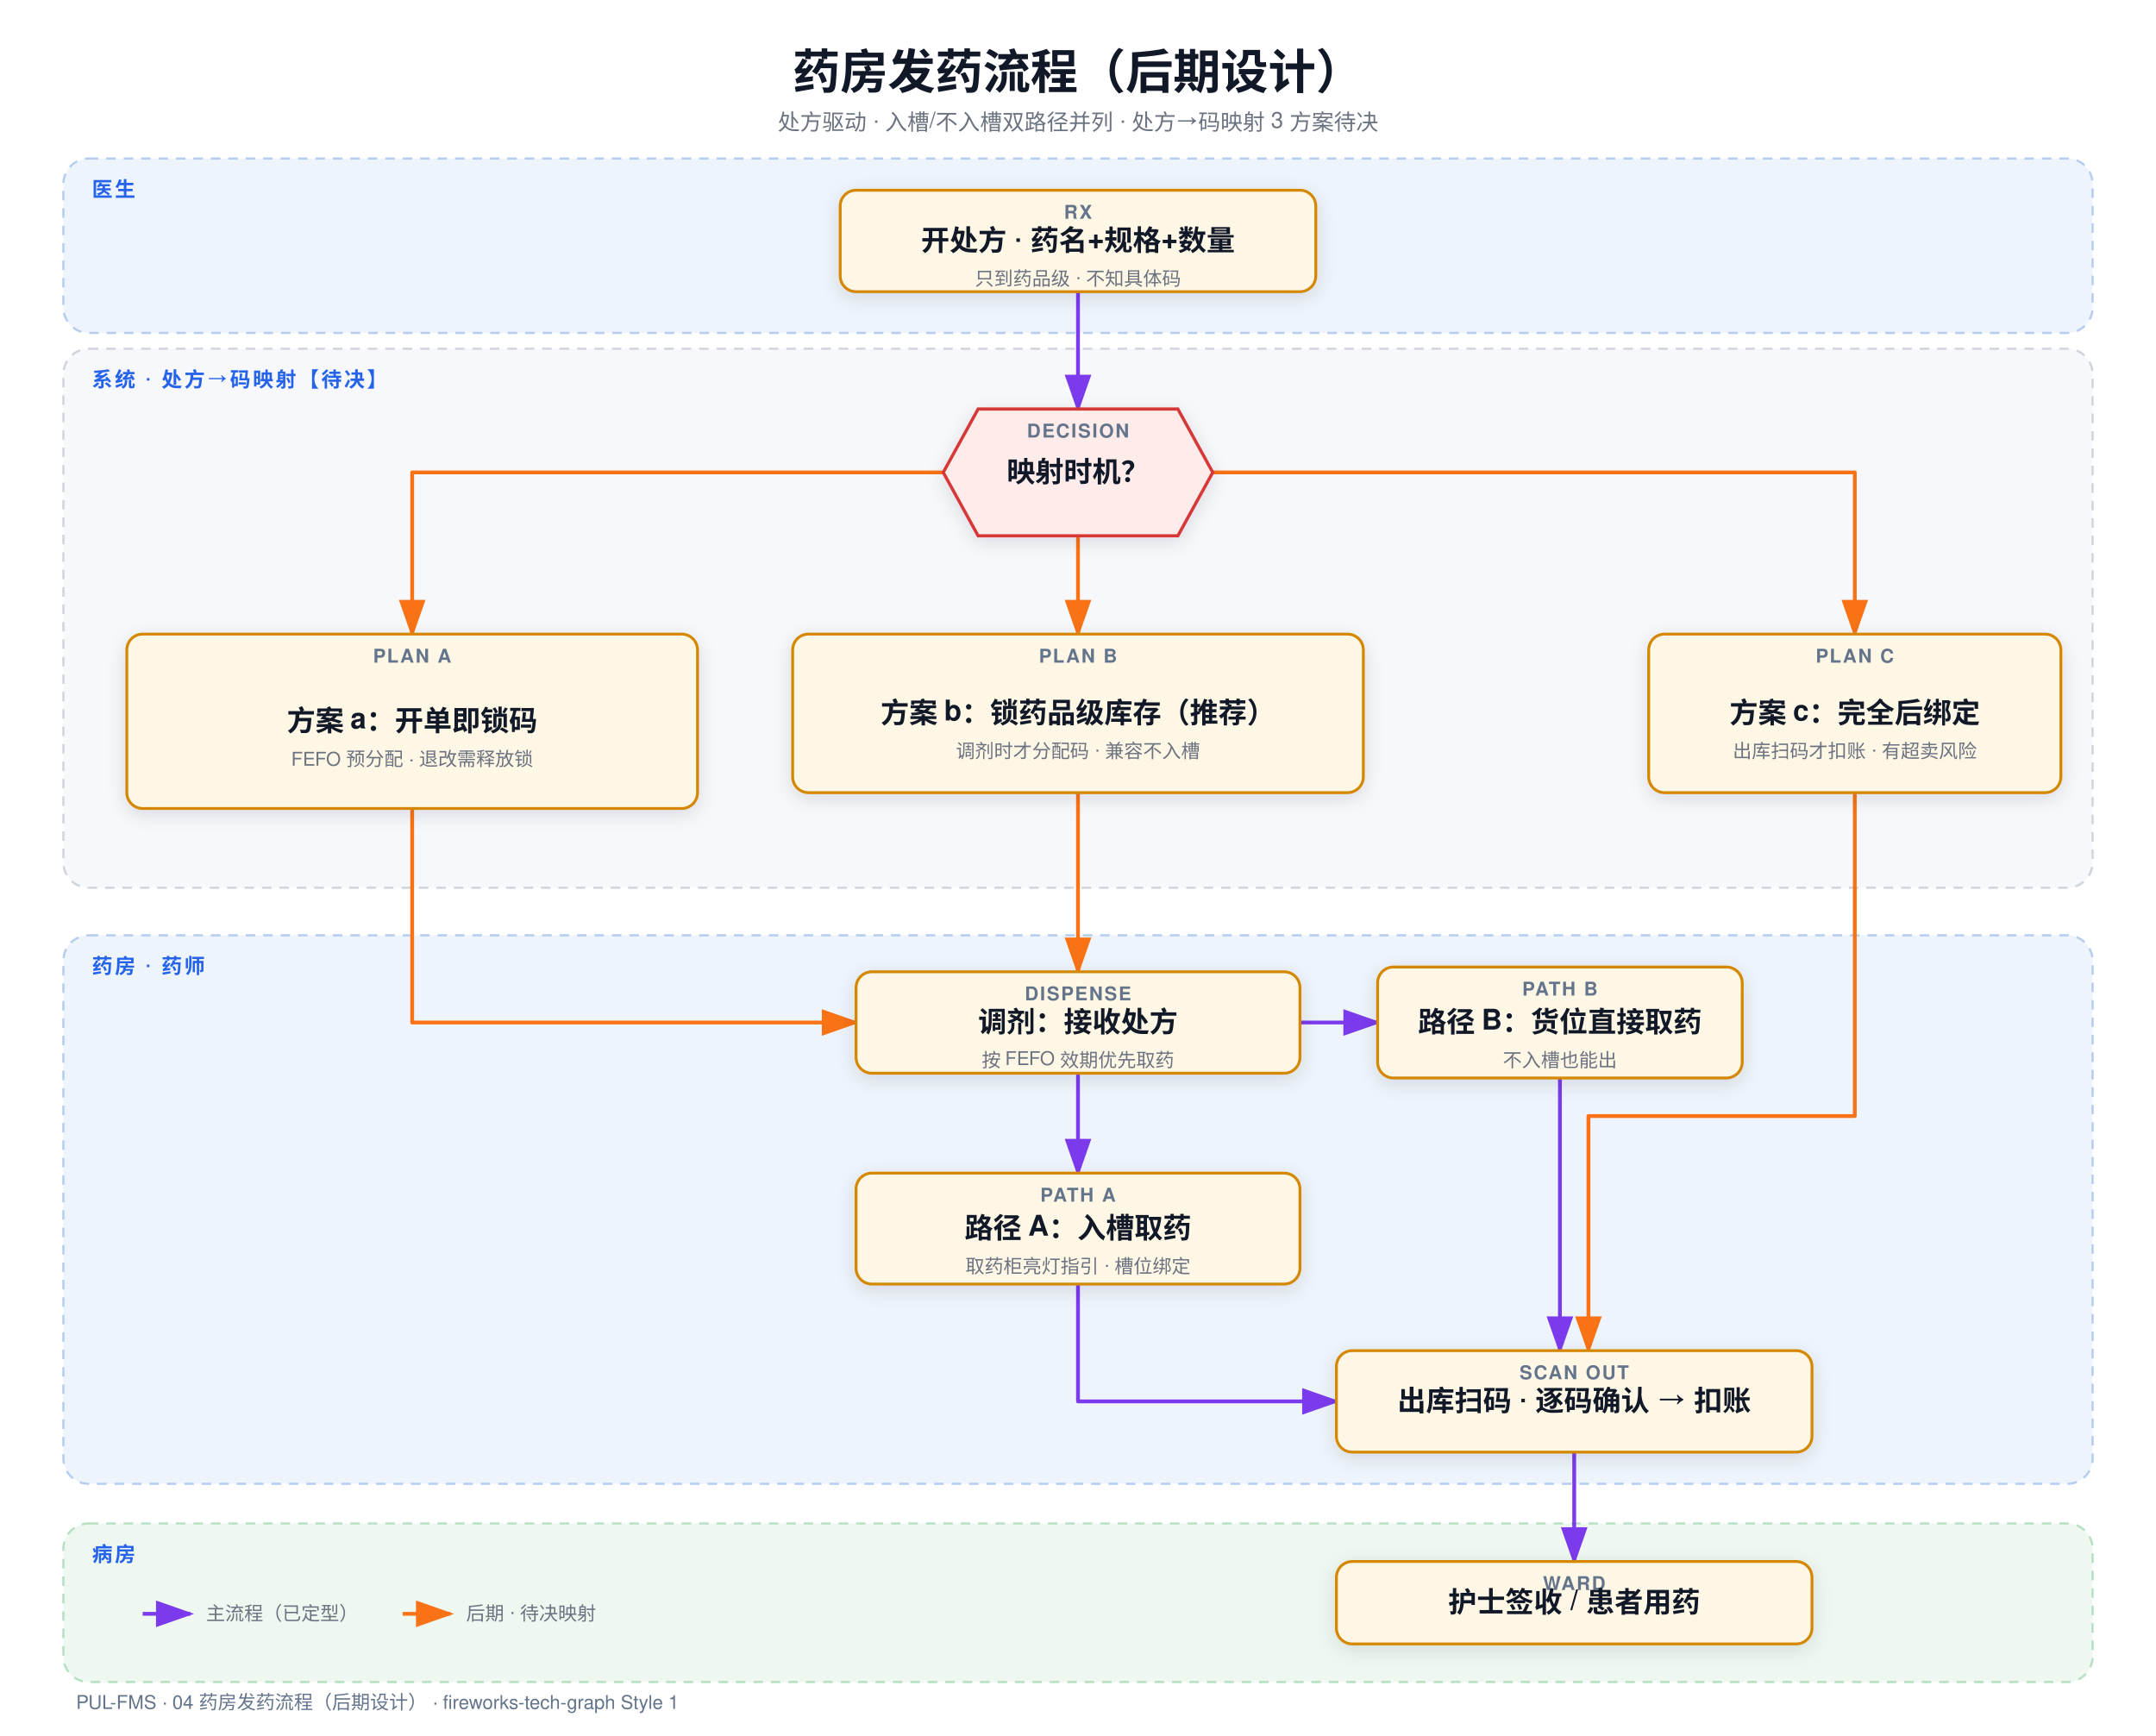
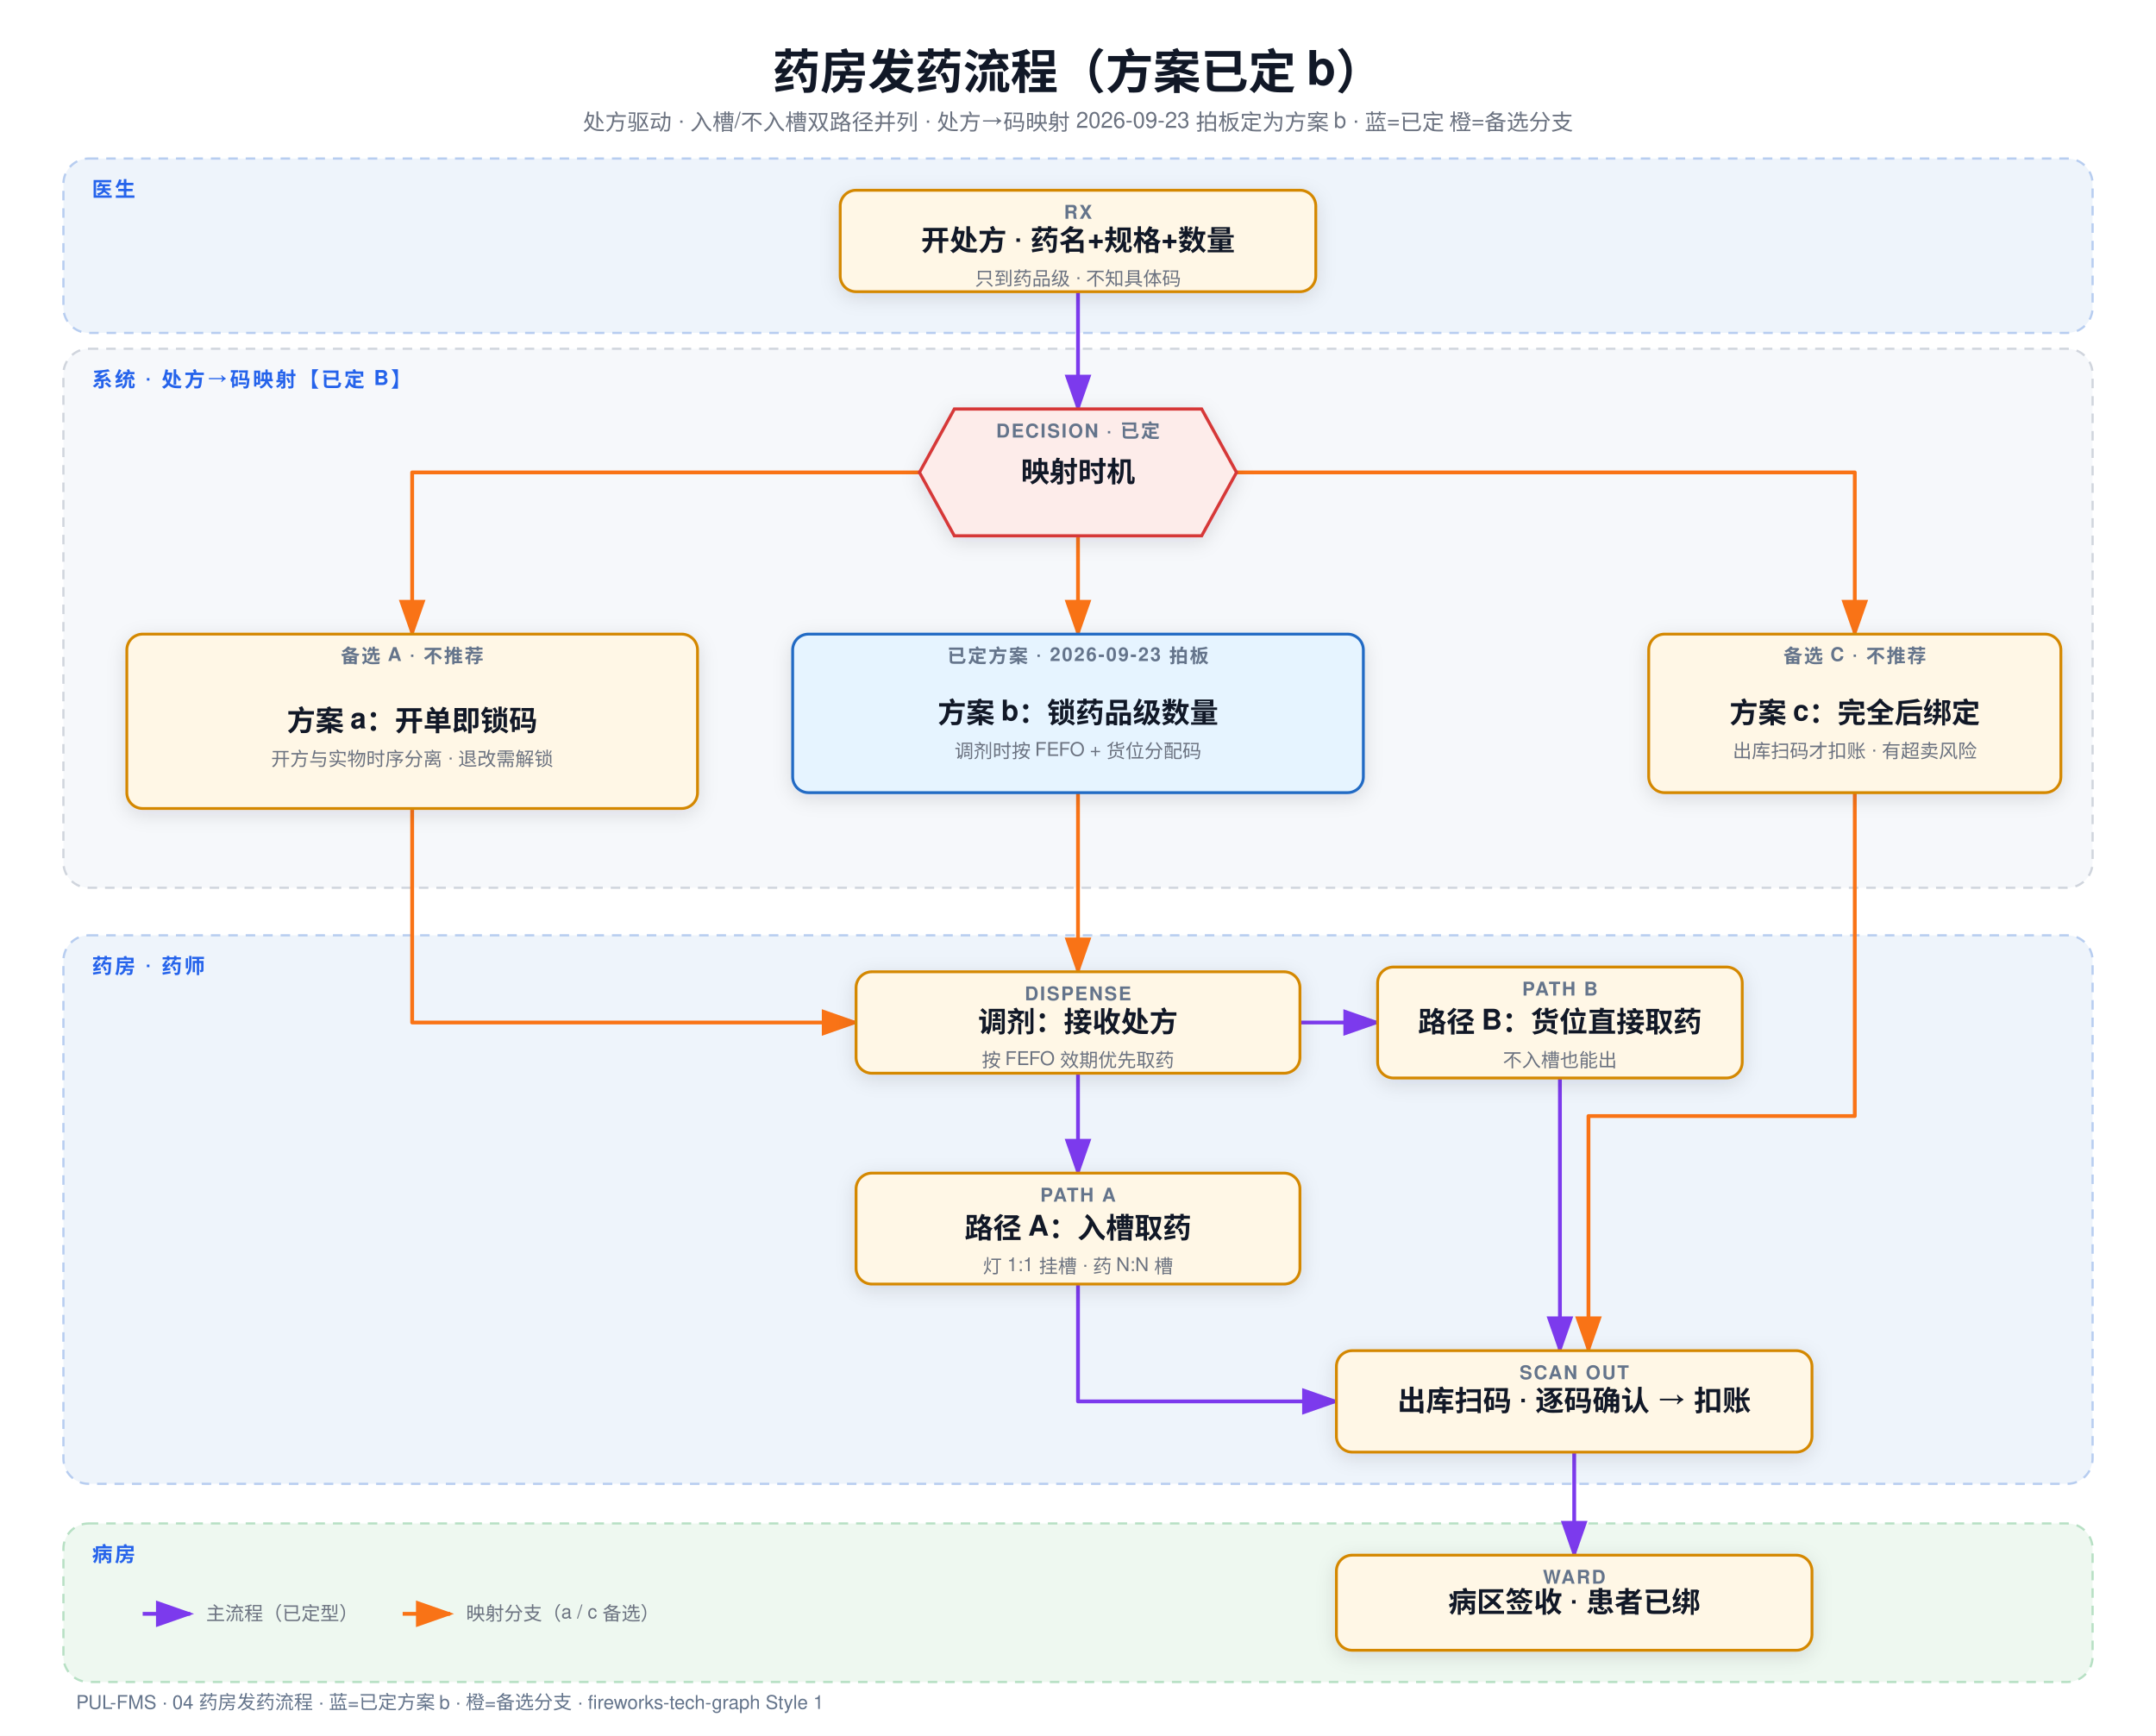
<svg xmlns="http://www.w3.org/2000/svg" viewBox="0 0 1360 1095" width="1360" height="1095" data-generator="fireworks-tech-graph" data-schema-version="1" data-text-metrics="heuristic-v1" data-style-id="1" data-visual-theme="Flat Icon" data-diagram-type="architecture" data-motion-scene="" data-semantic-profile="generic" data-semantic-valid="true" data-quality-profile="showcase" data-max-bends-per-edge="2" data-max-total-bends="8" data-max-route-stretch="1.35" data-max-bridged-crossings="0" data-min-node-gap="40.0" data-min-container-gutter="20.0" data-min-label-clearance="4.0" data-min-segment-length="16.0">
  <defs>
    <marker id="arrowA" markerWidth="10" markerHeight="7" refX="9" refY="3.5" orient="auto">
      <polygon points="0 0, 10 3.5, 0 7" fill="#7c3aed" />
    </marker>
    <marker id="arrowB" markerWidth="10" markerHeight="7" refX="9" refY="3.5" orient="auto">
      <polygon points="0 0, 10 3.5, 0 7" fill="#10b981" />
    </marker>
    <marker id="arrowC" markerWidth="10" markerHeight="7" refX="9" refY="3.5" orient="auto">
      <polygon points="0 0, 10 3.5, 0 7" fill="#2563eb" />
    </marker>
    <marker id="arrowE" markerWidth="10" markerHeight="7" refX="9" refY="3.5" orient="auto">
      <polygon points="0 0, 10 3.5, 0 7" fill="#f97316" />
    </marker>
    <marker id="arrowF" markerWidth="10" markerHeight="7" refX="9" refY="3.5" orient="auto">
      <polygon points="0 0, 10 3.5, 0 7" fill="#7c3aed" />
    </marker>
    <marker id="arrowG" markerWidth="10" markerHeight="7" refX="9" refY="3.5" orient="auto">
      <polygon points="0 0, 10 3.5, 0 7" fill="#ef4444" />
    </marker>
    <marker id="arrowH" markerWidth="10" markerHeight="7" refX="9" refY="3.5" orient="auto">
      <polygon points="0 0, 10 3.5, 0 7" fill="#6b7280" />
    </marker>
    <filter id="shadowSoft" x="-20%" y="-20%" width="140%" height="160%">
      <feDropShadow dx="0" dy="3" stdDeviation="6" flood-color="#0f172a" flood-opacity="0.12" />
    </filter>
    <filter id="shadowGlass" x="-20%" y="-20%" width="140%" height="160%">
      <feDropShadow dx="0" dy="10" stdDeviation="16" flood-color="#020617" flood-opacity="0.28" />
    </filter>
    <style>
    text { font-family: 'Helvetica Neue', Helvetica, Arial, 'PingFang SC', 'Noto Sans CJK SC', 'Microsoft YaHei', 'Microsoft JhengHei', 'SimHei', sans-serif; }
    .title { font-size: 30px; font-weight: 700; fill: #111827; }
    .subtitle { font-size: 14px; font-weight: 500; fill: #6b7280; }
    .section { font-size: 13px; font-weight: 700; fill: #2563eb; letter-spacing: 1.4px; }
    .section-sub { font-size: 12px; font-weight: 500; fill: #64748b; }
    .node-title { font-weight: 700; fill: #111827; }
    .node-sub { font-weight: 500; fill: #6b7280; }
    .node-type { font-size: 12px; font-weight: 700; fill: #64748b; letter-spacing: 0.08em; }
    .arrow-label { font-size: 12px; font-weight: 600; fill: #6b7280; }
    .legend { font-size: 12px; font-weight: 500; fill: #6b7280; }
    .footnote { font-size: 12px; font-weight: 500; fill: #64748b; }
    .metric-label { font-size: 8.5px; font-weight: 700; fill: #64748b; text-transform: uppercase; }
    .metric-value { font-size: 9.5px; font-weight: 700; fill: #111827; }
    </style>
  </defs>
  <rect data-graph-role="background" width="1360.0" height="1095.0" fill="#ffffff" />
-   <text x="680.0" y="56" text-anchor="middle" class="title">药房发药流程（后期设计）</text>
-   <text x="680.0" y="82" text-anchor="middle" class="subtitle">处方驱动 · 入槽/不入槽双路径并列 · 处方→码映射 3 方案待决</text>
+   <text x="680.0" y="56" text-anchor="middle" class="title">药房发药流程（方案已定 b）</text>
+   <text x="680.0" y="82" text-anchor="middle" class="subtitle">处方驱动 · 入槽/不入槽双路径并列 · 处方→码映射 2026-09-23 拍板定为方案 b · 蓝=已定 橙=备选分支</text>
  <g id="lane-doc" data-graph-role="container" data-container-id="lane-doc" data-semantic-role="boundary" data-graph-bounds="40,100,1320,210">
    <rect data-graph-role="container" x="40.0" y="100.0" width="1280.0" height="110.0" rx="16.0" fill="#eef4fb" stroke="#b7cdf0" stroke-width="1.4" stroke-dasharray="6 5" />
    <text x="58.0" y="124.0" class="section">医生</text>
    <rect id="lane-doc-header" data-graph-role="reserved" data-reserved-kind="container-header" x="48" y="106" width="56" height="30" fill="none" stroke="none" />
  </g>
  <g id="lane-sys" data-graph-role="container" data-container-id="lane-sys" data-semantic-role="boundary" data-graph-bounds="40,220,1320,560">
    <rect data-graph-role="container" x="40.0" y="220.0" width="1280.0" height="340.0" rx="16.0" fill="#f6f8fb" stroke="#d0d5dd" stroke-width="1.4" stroke-dasharray="6 5" />
-     <text x="58.0" y="244.0" class="section">系统 · 处方→码映射【待决】</text>
-     <rect id="lane-sys-header" data-graph-role="reserved" data-reserved-kind="container-header" x="48" y="226" width="197.44" height="30" fill="none" stroke="none" />
+     <text x="58.0" y="244.0" class="section">系统 · 处方→码映射【已定 B】</text>
+     <rect id="lane-sys-header" data-graph-role="reserved" data-reserved-kind="container-header" x="48" y="226" width="209.66" height="30" fill="none" stroke="none" />
  </g>
  <g id="lane-pha" data-graph-role="container" data-container-id="lane-pha" data-semantic-role="boundary" data-graph-bounds="40,590,1320,936">
    <rect data-graph-role="container" x="40.0" y="590.0" width="1280.0" height="346.0" rx="16.0" fill="#eef4fb" stroke="#b7cdf0" stroke-width="1.4" stroke-dasharray="6 5" />
    <text x="58.0" y="614.0" class="section">药房 · 药师</text>
    <rect id="lane-pha-header" data-graph-role="reserved" data-reserved-kind="container-header" x="48" y="596" width="98.9" height="30" fill="none" stroke="none" />
  </g>
  <g id="lane-ward" data-graph-role="container" data-container-id="lane-ward" data-semantic-role="boundary" data-graph-bounds="40,961,1320,1061">
    <rect data-graph-role="container" x="40.0" y="961.0" width="1280.0" height="100.0" rx="16.0" fill="#eef8f0" stroke="#b7e0c4" stroke-width="1.4" stroke-dasharray="6 5" />
    <text x="58.0" y="985.0" class="section">病房</text>
    <rect id="lane-ward-header" data-graph-role="reserved" data-reserved-kind="container-header" x="48" y="967" width="56" height="30" fill="none" stroke="none" />
  </g>
  <path id="a01" data-graph-role="edge" data-edge-id="a01" data-source="D1" data-target="Y0" data-edge-kind="flow" data-topic-id="" data-flow="control" data-motion-role="" data-motion-stage="" data-motion-order="" data-protocol="" data-via="" data-critical-path-id="" data-critical-hop="" data-critical-hops="" data-critical="false" data-bends="0" data-route-stretch="1.0" data-bridges="" d="M 680,184 L 680,258" fill="none" stroke="#7c3aed" stroke-width="2.4" stroke-linecap="round" stroke-linejoin="round" marker-end="url(#arrowA)" />
-   <path id="a02" data-graph-role="edge" data-edge-id="a02" data-source="Y0" data-target="YA" data-edge-kind="flow" data-topic-id="" data-flow="data" data-motion-role="" data-motion-stage="" data-motion-order="" data-protocol="" data-via="" data-critical-path-id="" data-critical-hop="" data-critical-hops="" data-critical="false" data-bends="1" data-route-stretch="1.0" data-bridges="" d="M 595,298 L 260,298 L 260,400" fill="none" stroke="#f97316" stroke-width="2.4" stroke-linecap="round" stroke-linejoin="round" marker-end="url(#arrowE)" />
+   <path id="a02" data-graph-role="edge" data-edge-id="a02" data-source="Y0" data-target="YA" data-edge-kind="flow" data-topic-id="" data-flow="data" data-motion-role="" data-motion-stage="" data-motion-order="" data-protocol="" data-via="" data-critical-path-id="" data-critical-hop="" data-critical-hops="" data-critical="false" data-bends="1" data-route-stretch="1.0" data-bridges="" d="M 580,298 L 260,298 L 260,400" fill="none" stroke="#f97316" stroke-width="2.4" stroke-linecap="round" stroke-linejoin="round" marker-end="url(#arrowE)" />
  <path id="a03" data-graph-role="edge" data-edge-id="a03" data-source="Y0" data-target="YB" data-edge-kind="flow" data-topic-id="" data-flow="data" data-motion-role="" data-motion-stage="" data-motion-order="" data-protocol="" data-via="" data-critical-path-id="" data-critical-hop="" data-critical-hops="" data-critical="false" data-bends="0" data-route-stretch="1.0" data-bridges="" d="M 680,338 L 680,400" fill="none" stroke="#f97316" stroke-width="2.4" stroke-linecap="round" stroke-linejoin="round" marker-end="url(#arrowE)" />
-   <path id="a04" data-graph-role="edge" data-edge-id="a04" data-source="Y0" data-target="YC" data-edge-kind="flow" data-topic-id="" data-flow="data" data-motion-role="" data-motion-stage="" data-motion-order="" data-protocol="" data-via="" data-critical-path-id="" data-critical-hop="" data-critical-hops="" data-critical="false" data-bends="1" data-route-stretch="1.0" data-bridges="" d="M 765,298 L 1170,298 L 1170,400" fill="none" stroke="#f97316" stroke-width="2.4" stroke-linecap="round" stroke-linejoin="round" marker-end="url(#arrowE)" />
+   <path id="a04" data-graph-role="edge" data-edge-id="a04" data-source="Y0" data-target="YC" data-edge-kind="flow" data-topic-id="" data-flow="data" data-motion-role="" data-motion-stage="" data-motion-order="" data-protocol="" data-via="" data-critical-path-id="" data-critical-hop="" data-critical-hops="" data-critical="false" data-bends="1" data-route-stretch="1.0" data-bridges="" d="M 780,298 L 1170,298 L 1170,400" fill="none" stroke="#f97316" stroke-width="2.4" stroke-linecap="round" stroke-linejoin="round" marker-end="url(#arrowE)" />
  <path id="a05" data-graph-role="edge" data-edge-id="a05" data-source="YB" data-target="P1" data-edge-kind="flow" data-topic-id="" data-flow="data" data-motion-role="" data-motion-stage="" data-motion-order="" data-protocol="" data-via="" data-critical-path-id="" data-critical-hop="" data-critical-hops="" data-critical="false" data-bends="0" data-route-stretch="1.0" data-bridges="" d="M 680,500 L 680,613" fill="none" stroke="#f97316" stroke-width="2.4" stroke-linecap="round" stroke-linejoin="round" marker-end="url(#arrowE)" />
  <path id="a06" data-graph-role="edge" data-edge-id="a06" data-source="YA" data-target="P1" data-edge-kind="flow" data-topic-id="" data-flow="data" data-motion-role="" data-motion-stage="" data-motion-order="" data-protocol="" data-via="" data-critical-path-id="" data-critical-hop="" data-critical-hops="" data-critical="false" data-bends="1" data-route-stretch="1.0" data-bridges="" d="M 260,510 L 260,645 L 540,645" fill="none" stroke="#f97316" stroke-width="2.4" stroke-linecap="round" stroke-linejoin="round" marker-end="url(#arrowE)" />
  <path id="a07" data-graph-role="edge" data-edge-id="a07" data-source="P3" data-target="P4" data-edge-kind="flow" data-topic-id="" data-flow="control" data-motion-role="" data-motion-stage="" data-motion-order="" data-protocol="" data-via="" data-critical-path-id="" data-critical-hop="" data-critical-hops="" data-critical="false" data-bends="0" data-route-stretch="1.0" data-bridges="" d="M 984,680 L 984,852" fill="none" stroke="#7c3aed" stroke-width="2.4" stroke-linecap="round" stroke-linejoin="round" marker-end="url(#arrowA)" />
  <path id="a08" data-graph-role="edge" data-edge-id="a08" data-source="YC" data-target="P4" data-edge-kind="flow" data-topic-id="" data-flow="data" data-motion-role="" data-motion-stage="" data-motion-order="" data-protocol="" data-via="" data-critical-path-id="" data-critical-hop="" data-critical-hops="" data-critical="false" data-bends="2" data-route-stretch="1.0" data-bridges="" d="M 1170,500 L 1170,704 L 1002,704 L 1002,852" fill="none" stroke="#f97316" stroke-width="2.4" stroke-linecap="round" stroke-linejoin="round" marker-end="url(#arrowE)" />
  <path id="a09" data-graph-role="edge" data-edge-id="a09" data-source="P1" data-target="P2" data-edge-kind="flow" data-topic-id="" data-flow="control" data-motion-role="" data-motion-stage="" data-motion-order="" data-protocol="" data-via="" data-critical-path-id="" data-critical-hop="" data-critical-hops="" data-critical="false" data-bends="0" data-route-stretch="1.0" data-bridges="" d="M 680,677 L 680,740" fill="none" stroke="#7c3aed" stroke-width="2.4" stroke-linecap="round" stroke-linejoin="round" marker-end="url(#arrowA)" />
  <path id="a10" data-graph-role="edge" data-edge-id="a10" data-source="P1" data-target="P3" data-edge-kind="flow" data-topic-id="" data-flow="control" data-motion-role="" data-motion-stage="" data-motion-order="" data-protocol="" data-via="" data-critical-path-id="" data-critical-hop="" data-critical-hops="" data-critical="false" data-bends="0" data-route-stretch="1.0" data-bridges="" d="M 820,645 L 869,645" fill="none" stroke="#7c3aed" stroke-width="2.4" stroke-linecap="round" stroke-linejoin="round" marker-end="url(#arrowA)" />
  <path id="a11" data-graph-role="edge" data-edge-id="a11" data-source="P2" data-target="P4" data-edge-kind="flow" data-topic-id="" data-flow="control" data-motion-role="" data-motion-stage="" data-motion-order="" data-protocol="" data-via="" data-critical-path-id="" data-critical-hop="" data-critical-hops="" data-critical="false" data-bends="1" data-route-stretch="1.0" data-bridges="" d="M 680,810 L 680,884 L 843,884" fill="none" stroke="#7c3aed" stroke-width="2.4" stroke-linecap="round" stroke-linejoin="round" marker-end="url(#arrowA)" />
-   <path id="a12" data-graph-role="edge" data-edge-id="a12" data-source="P4" data-target="W1" data-edge-kind="flow" data-topic-id="" data-flow="control" data-motion-role="" data-motion-stage="" data-motion-order="" data-protocol="" data-via="" data-critical-path-id="" data-critical-hop="" data-critical-hops="" data-critical="false" data-bends="0" data-route-stretch="1.0" data-bridges="" d="M 993,916 L 993,985" fill="none" stroke="#7c3aed" stroke-width="2.4" stroke-linecap="round" stroke-linejoin="round" marker-end="url(#arrowA)" />
+   <path id="a12" data-graph-role="edge" data-edge-id="a12" data-source="P4" data-target="W1" data-edge-kind="flow" data-topic-id="" data-flow="control" data-motion-role="" data-motion-stage="" data-motion-order="" data-protocol="" data-via="" data-critical-path-id="" data-critical-hop="" data-critical-hops="" data-critical="false" data-bends="0" data-route-stretch="1.0" data-bridges="" d="M 993,916 L 993,981" fill="none" stroke="#7c3aed" stroke-width="2.4" stroke-linecap="round" stroke-linejoin="round" marker-end="url(#arrowA)" />
  <g id="node-D1" data-graph-role="node" data-node-id="D1" data-semantic-role="rect" data-motion-role="" data-motion-stage="" data-motion-order="" data-parent="" data-deployment-id="" data-topic-id="" data-span-id="" data-station-order="" data-status="" data-start-ms="" data-duration-ms="" data-parent-span="" data-graph-bounds="530,120,830,184">
    <rect x="530.0" y="120.0" width="300.0" height="64.0" rx="10.0" fill="#fff7e6" stroke="#d48806" stroke-width="1.8" filter="url(#shadowSoft)" />
    <text x="680.0" y="138.0" text-anchor="middle" class="node-type">RX</text>
    <text data-text-role="title" data-full-text="开处方 · 药名+规格+数量" data-text-max-width="276.0" x="680.0" y="158.0" text-anchor="middle" class="node-title" font-size="18">开处方 · 药名+规格+数量</text>
    <text data-text-role="subtitle" data-full-text="只到药品级 · 不知具体码" data-text-max-width="276.0" x="680.0" y="180.0" text-anchor="middle" class="node-sub" font-size="12">只到药品级 · 不知具体码</text>
  </g>
-   <g id="node-Y0" data-graph-role="node" data-node-id="Y0" data-semantic-role="hexagon" data-motion-role="" data-motion-stage="" data-motion-order="" data-parent="" data-deployment-id="" data-topic-id="" data-span-id="" data-station-order="" data-status="" data-start-ms="" data-duration-ms="" data-parent-span="" data-graph-bounds="595,258,765,338">
-     <path d="M 617.0 258.0 L 743.0 258.0 L 765.0 298.0 L 743.0 338.0 L 617.0 338.0 L 595.0 298.0 Z" fill="#fdecea" stroke="#d63939" stroke-width="2.0" filter="url(#shadowSoft)" />
-     <text x="680.0" y="276.0" text-anchor="middle" class="node-type">DECISION</text>
-     <text data-text-role="title" data-full-text="映射时机？" data-text-max-width="118.0" x="680.0" y="304.0" text-anchor="middle" class="node-title" font-size="18">映射时机？</text>
+   <g id="node-Y0" data-graph-role="node" data-node-id="Y0" data-semantic-role="hexagon" data-motion-role="" data-motion-stage="" data-motion-order="" data-parent="" data-deployment-id="" data-topic-id="" data-span-id="" data-station-order="" data-status="" data-start-ms="" data-duration-ms="" data-parent-span="" data-graph-bounds="580,258,780,338">
+     <path d="M 602.0 258.0 L 758.0 258.0 L 780.0 298.0 L 758.0 338.0 L 602.0 338.0 L 580.0 298.0 Z" fill="#fdecea" stroke="#d63939" stroke-width="2.0" filter="url(#shadowSoft)" />
+     <text x="680.0" y="276.0" text-anchor="middle" class="node-type">DECISION · 已定</text>
+     <text data-text-role="title" data-full-text="映射时机" data-text-max-width="148.0" x="680.0" y="304.0" text-anchor="middle" class="node-title" font-size="18">映射时机</text>
  </g>
  <g id="node-YA" data-graph-role="node" data-node-id="YA" data-semantic-role="rect" data-motion-role="" data-motion-stage="" data-motion-order="" data-parent="" data-deployment-id="" data-topic-id="" data-span-id="" data-station-order="" data-status="" data-start-ms="" data-duration-ms="" data-parent-span="" data-graph-bounds="80,400,440,510">
    <rect x="80.0" y="400.0" width="360.0" height="110.0" rx="10.0" fill="#fff7e6" stroke="#d48806" stroke-width="1.8" filter="url(#shadowSoft)" />
-     <text x="260.0" y="418.0" text-anchor="middle" class="node-type">PLAN A</text>
+     <text x="260.0" y="418.0" text-anchor="middle" class="node-type">备选 A · 不推荐</text>
    <text data-text-role="title" data-full-text="方案 a：开单即锁码" data-text-max-width="336.0" x="260.0" y="461.0" text-anchor="middle" class="node-title" font-size="18">方案 a：开单即锁码</text>
-     <text data-text-role="subtitle" data-full-text="FEFO 预分配 · 退改需释放锁" data-text-max-width="336.0" x="260.0" y="483.0" text-anchor="middle" class="node-sub" font-size="12">FEFO 预分配 · 退改需释放锁</text>
+     <text data-text-role="subtitle" data-full-text="开方与实物时序分离 · 退改需解锁" data-text-max-width="336.0" x="260.0" y="483.0" text-anchor="middle" class="node-sub" font-size="12">开方与实物时序分离 · 退改需解锁</text>
  </g>
  <g id="node-YB" data-graph-role="node" data-node-id="YB" data-semantic-role="rect" data-motion-role="" data-motion-stage="" data-motion-order="" data-parent="" data-deployment-id="" data-topic-id="" data-span-id="" data-station-order="" data-status="" data-start-ms="" data-duration-ms="" data-parent-span="" data-graph-bounds="500,400,860,500">
-     <rect x="500.0" y="400.0" width="360.0" height="100.0" rx="10.0" fill="#fff7e6" stroke="#d48806" stroke-width="1.8" filter="url(#shadowSoft)" />
-     <text x="680.0" y="418.0" text-anchor="middle" class="node-type">PLAN B</text>
-     <text data-text-role="title" data-full-text="方案 b：锁药品级库存（推荐）" data-text-max-width="336.0" x="680.0" y="456.0" text-anchor="middle" class="node-title" font-size="18">方案 b：锁药品级库存（推荐）</text>
-     <text data-text-role="subtitle" data-full-text="调剂时才分配码 · 兼容不入槽" data-text-max-width="336.0" x="680.0" y="478.0" text-anchor="middle" class="node-sub" font-size="12">调剂时才分配码 · 兼容不入槽</text>
+     <rect x="500.0" y="400.0" width="360.0" height="100.0" rx="10.0" fill="#e6f4ff" stroke="#206bc4" stroke-width="1.8" filter="url(#shadowSoft)" />
+     <text x="680.0" y="418.0" text-anchor="middle" class="node-type">已定方案 · 2026-09-23 拍板</text>
+     <text data-text-role="title" data-full-text="方案 b：锁药品级数量" data-text-max-width="336.0" x="680.0" y="456.0" text-anchor="middle" class="node-title" font-size="18">方案 b：锁药品级数量</text>
+     <text data-text-role="subtitle" data-full-text="调剂时按 FEFO + 货位分配码" data-text-max-width="336.0" x="680.0" y="478.0" text-anchor="middle" class="node-sub" font-size="12">调剂时按 FEFO + 货位分配码</text>
  </g>
  <g id="node-YC" data-graph-role="node" data-node-id="YC" data-semantic-role="rect" data-motion-role="" data-motion-stage="" data-motion-order="" data-parent="" data-deployment-id="" data-topic-id="" data-span-id="" data-station-order="" data-status="" data-start-ms="" data-duration-ms="" data-parent-span="" data-graph-bounds="1040,400,1300,500">
    <rect x="1040.0" y="400.0" width="260.0" height="100.0" rx="10.0" fill="#fff7e6" stroke="#d48806" stroke-width="1.8" filter="url(#shadowSoft)" />
-     <text x="1170.0" y="418.0" text-anchor="middle" class="node-type">PLAN C</text>
+     <text x="1170.0" y="418.0" text-anchor="middle" class="node-type">备选 C · 不推荐</text>
    <text data-text-role="title" data-full-text="方案 c：完全后绑定" data-text-max-width="236.0" x="1170.0" y="456.0" text-anchor="middle" class="node-title" font-size="18">方案 c：完全后绑定</text>
    <text data-text-role="subtitle" data-full-text="出库扫码才扣账 · 有超卖风险" data-text-max-width="236.0" x="1170.0" y="478.0" text-anchor="middle" class="node-sub" font-size="12">出库扫码才扣账 · 有超卖风险</text>
  </g>
  <g id="node-P1" data-graph-role="node" data-node-id="P1" data-semantic-role="rect" data-motion-role="" data-motion-stage="" data-motion-order="" data-parent="" data-deployment-id="" data-topic-id="" data-span-id="" data-station-order="" data-status="" data-start-ms="" data-duration-ms="" data-parent-span="" data-graph-bounds="540,613,820,677">
    <rect x="540.0" y="613.0" width="280.0" height="64.0" rx="10.0" fill="#fff7e6" stroke="#d48806" stroke-width="1.8" filter="url(#shadowSoft)" />
    <text x="680.0" y="631.0" text-anchor="middle" class="node-type">DISPENSE</text>
    <text data-text-role="title" data-full-text="调剂：接收处方" data-text-max-width="256.0" x="680.0" y="651.0" text-anchor="middle" class="node-title" font-size="18">调剂：接收处方</text>
    <text data-text-role="subtitle" data-full-text="按 FEFO 效期优先取药" data-text-max-width="256.0" x="680.0" y="673.0" text-anchor="middle" class="node-sub" font-size="12">按 FEFO 效期优先取药</text>
  </g>
  <g id="node-P3" data-graph-role="node" data-node-id="P3" data-semantic-role="rect" data-motion-role="" data-motion-stage="" data-motion-order="" data-parent="" data-deployment-id="" data-topic-id="" data-span-id="" data-station-order="" data-status="" data-start-ms="" data-duration-ms="" data-parent-span="" data-graph-bounds="869,610,1099,680">
    <rect x="869.0" y="610.0" width="230.0" height="70.0" rx="10.0" fill="#fff7e6" stroke="#d48806" stroke-width="1.8" filter="url(#shadowSoft)" />
    <text x="984.0" y="628.0" text-anchor="middle" class="node-type">PATH B</text>
    <text data-text-role="title" data-full-text="路径 B：货位直接取药" data-text-max-width="206.0" x="984.0" y="651.0" text-anchor="middle" class="node-title" font-size="18">路径 B：货位直接取药</text>
    <text data-text-role="subtitle" data-full-text="不入槽也能出" data-text-max-width="206.0" x="984.0" y="673.0" text-anchor="middle" class="node-sub" font-size="12">不入槽也能出</text>
  </g>
  <g id="node-P2" data-graph-role="node" data-node-id="P2" data-semantic-role="rect" data-motion-role="" data-motion-stage="" data-motion-order="" data-parent="" data-deployment-id="" data-topic-id="" data-span-id="" data-station-order="" data-status="" data-start-ms="" data-duration-ms="" data-parent-span="" data-graph-bounds="540,740,820,810">
    <rect x="540.0" y="740.0" width="280.0" height="70.0" rx="10.0" fill="#fff7e6" stroke="#d48806" stroke-width="1.8" filter="url(#shadowSoft)" />
    <text x="680.0" y="758.0" text-anchor="middle" class="node-type">PATH A</text>
    <text data-text-role="title" data-full-text="路径 A：入槽取药" data-text-max-width="256.0" x="680.0" y="781.0" text-anchor="middle" class="node-title" font-size="18">路径 A：入槽取药</text>
-     <text data-text-role="subtitle" data-full-text="取药柜亮灯指引 · 槽位绑定" data-text-max-width="256.0" x="680.0" y="803.0" text-anchor="middle" class="node-sub" font-size="12">取药柜亮灯指引 · 槽位绑定</text>
+     <text data-text-role="subtitle" data-full-text="灯 1:1 挂槽 · 药 N:N 槽" data-text-max-width="256.0" x="680.0" y="803.0" text-anchor="middle" class="node-sub" font-size="12">灯 1:1 挂槽 · 药 N:N 槽</text>
  </g>
  <g id="node-P4" data-graph-role="node" data-node-id="P4" data-semantic-role="rect" data-motion-role="" data-motion-stage="" data-motion-order="" data-parent="" data-deployment-id="" data-topic-id="" data-span-id="" data-station-order="" data-status="" data-start-ms="" data-duration-ms="" data-parent-span="" data-graph-bounds="843,852,1143,916">
    <rect x="843.0" y="852.0" width="300.0" height="64.0" rx="10.0" fill="#fff7e6" stroke="#d48806" stroke-width="1.8" filter="url(#shadowSoft)" />
    <text x="993.0" y="870.0" text-anchor="middle" class="node-type">SCAN OUT</text>
    <text data-text-role="title" data-full-text="出库扫码 · 逐码确认 → 扣账" data-text-max-width="276.0" x="993.0" y="890.0" text-anchor="middle" class="node-title" font-size="18">出库扫码 · 逐码确认 → 扣账</text>
  </g>
-   <g id="node-W1" data-graph-role="node" data-node-id="W1" data-semantic-role="rect" data-motion-role="" data-motion-stage="" data-motion-order="" data-parent="" data-deployment-id="" data-topic-id="" data-span-id="" data-station-order="" data-status="" data-start-ms="" data-duration-ms="" data-parent-span="" data-graph-bounds="843,985,1143,1037">
-     <rect x="843.0" y="985.0" width="300.0" height="52.0" rx="10.0" fill="#fff7e6" stroke="#d48806" stroke-width="1.8" filter="url(#shadowSoft)" />
-     <text x="993.0" y="1003.0" text-anchor="middle" class="node-type">WARD</text>
-     <text data-text-role="title" data-full-text="护士签收 / 患者用药" data-text-max-width="276.0" x="993.0" y="1017.0" text-anchor="middle" class="node-title" font-size="18">护士签收 / 患者用药</text>
+   <g id="node-W1" data-graph-role="node" data-node-id="W1" data-semantic-role="rect" data-motion-role="" data-motion-stage="" data-motion-order="" data-parent="" data-deployment-id="" data-topic-id="" data-span-id="" data-station-order="" data-status="" data-start-ms="" data-duration-ms="" data-parent-span="" data-graph-bounds="843,981,1143,1041">
+     <rect x="843.0" y="981.0" width="300.0" height="60.0" rx="10.0" fill="#fff7e6" stroke="#d48806" stroke-width="1.8" filter="url(#shadowSoft)" />
+     <text x="993.0" y="999.0" text-anchor="middle" class="node-type">WARD</text>
+     <text data-text-role="title" data-full-text="病区签收 · 患者已绑" data-text-max-width="276.0" x="993.0" y="1017.0" text-anchor="middle" class="node-title" font-size="18">病区签收 · 患者已绑</text>
  </g>
  <g id="legend" data-graph-role="legend">
-     <rect id="legend-zone" data-graph-role="reserved" data-reserved-kind="legend" x="80" y="1004" width="321.6" height="46" rx="10" fill="none" stroke="none" />
+     <rect id="legend-zone" data-graph-role="reserved" data-reserved-kind="legend" x="80" y="1004" width="363.84" height="46" rx="10" fill="none" stroke="none" />
    <line data-graph-role="decoration" x1="90.0" y1="1018.0" x2="120.0" y2="1018.0" stroke="#7c3aed" stroke-width="2.4" marker-end="url(#arrowA)" />
    <text data-graph-role="decoration" x="130.0" y="1022.0" class="legend">主流程（已定型）</text>
    <line data-graph-role="decoration" x1="254.0" y1="1018.0" x2="284.0" y2="1018.0" stroke="#f97316" stroke-width="2.4" marker-end="url(#arrowE)" />
-     <text data-graph-role="decoration" x="294.0" y="1022.0" class="legend">后期 · 待决映射</text>
+     <text data-graph-role="decoration" x="294.0" y="1022.0" class="legend">映射分支（a / c 备选）</text>
  </g>
-   <g id="footer" data-graph-role="reserved" data-graph-bounds="48,1066,440,1082">
-     <text x="48.0" y="1078.0" class="footnote">PUL-FMS · 04 药房发药流程（后期设计） · fireworks-tech-graph Style 1</text>
+   <g id="footer" data-graph-role="reserved" data-graph-bounds="48,1066,538,1082">
+     <text x="48.0" y="1078.0" class="footnote">PUL-FMS · 04 药房发药流程 · 蓝=已定方案 b · 橙=备选分支 · fireworks-tech-graph Style 1</text>
  </g>
</svg>
